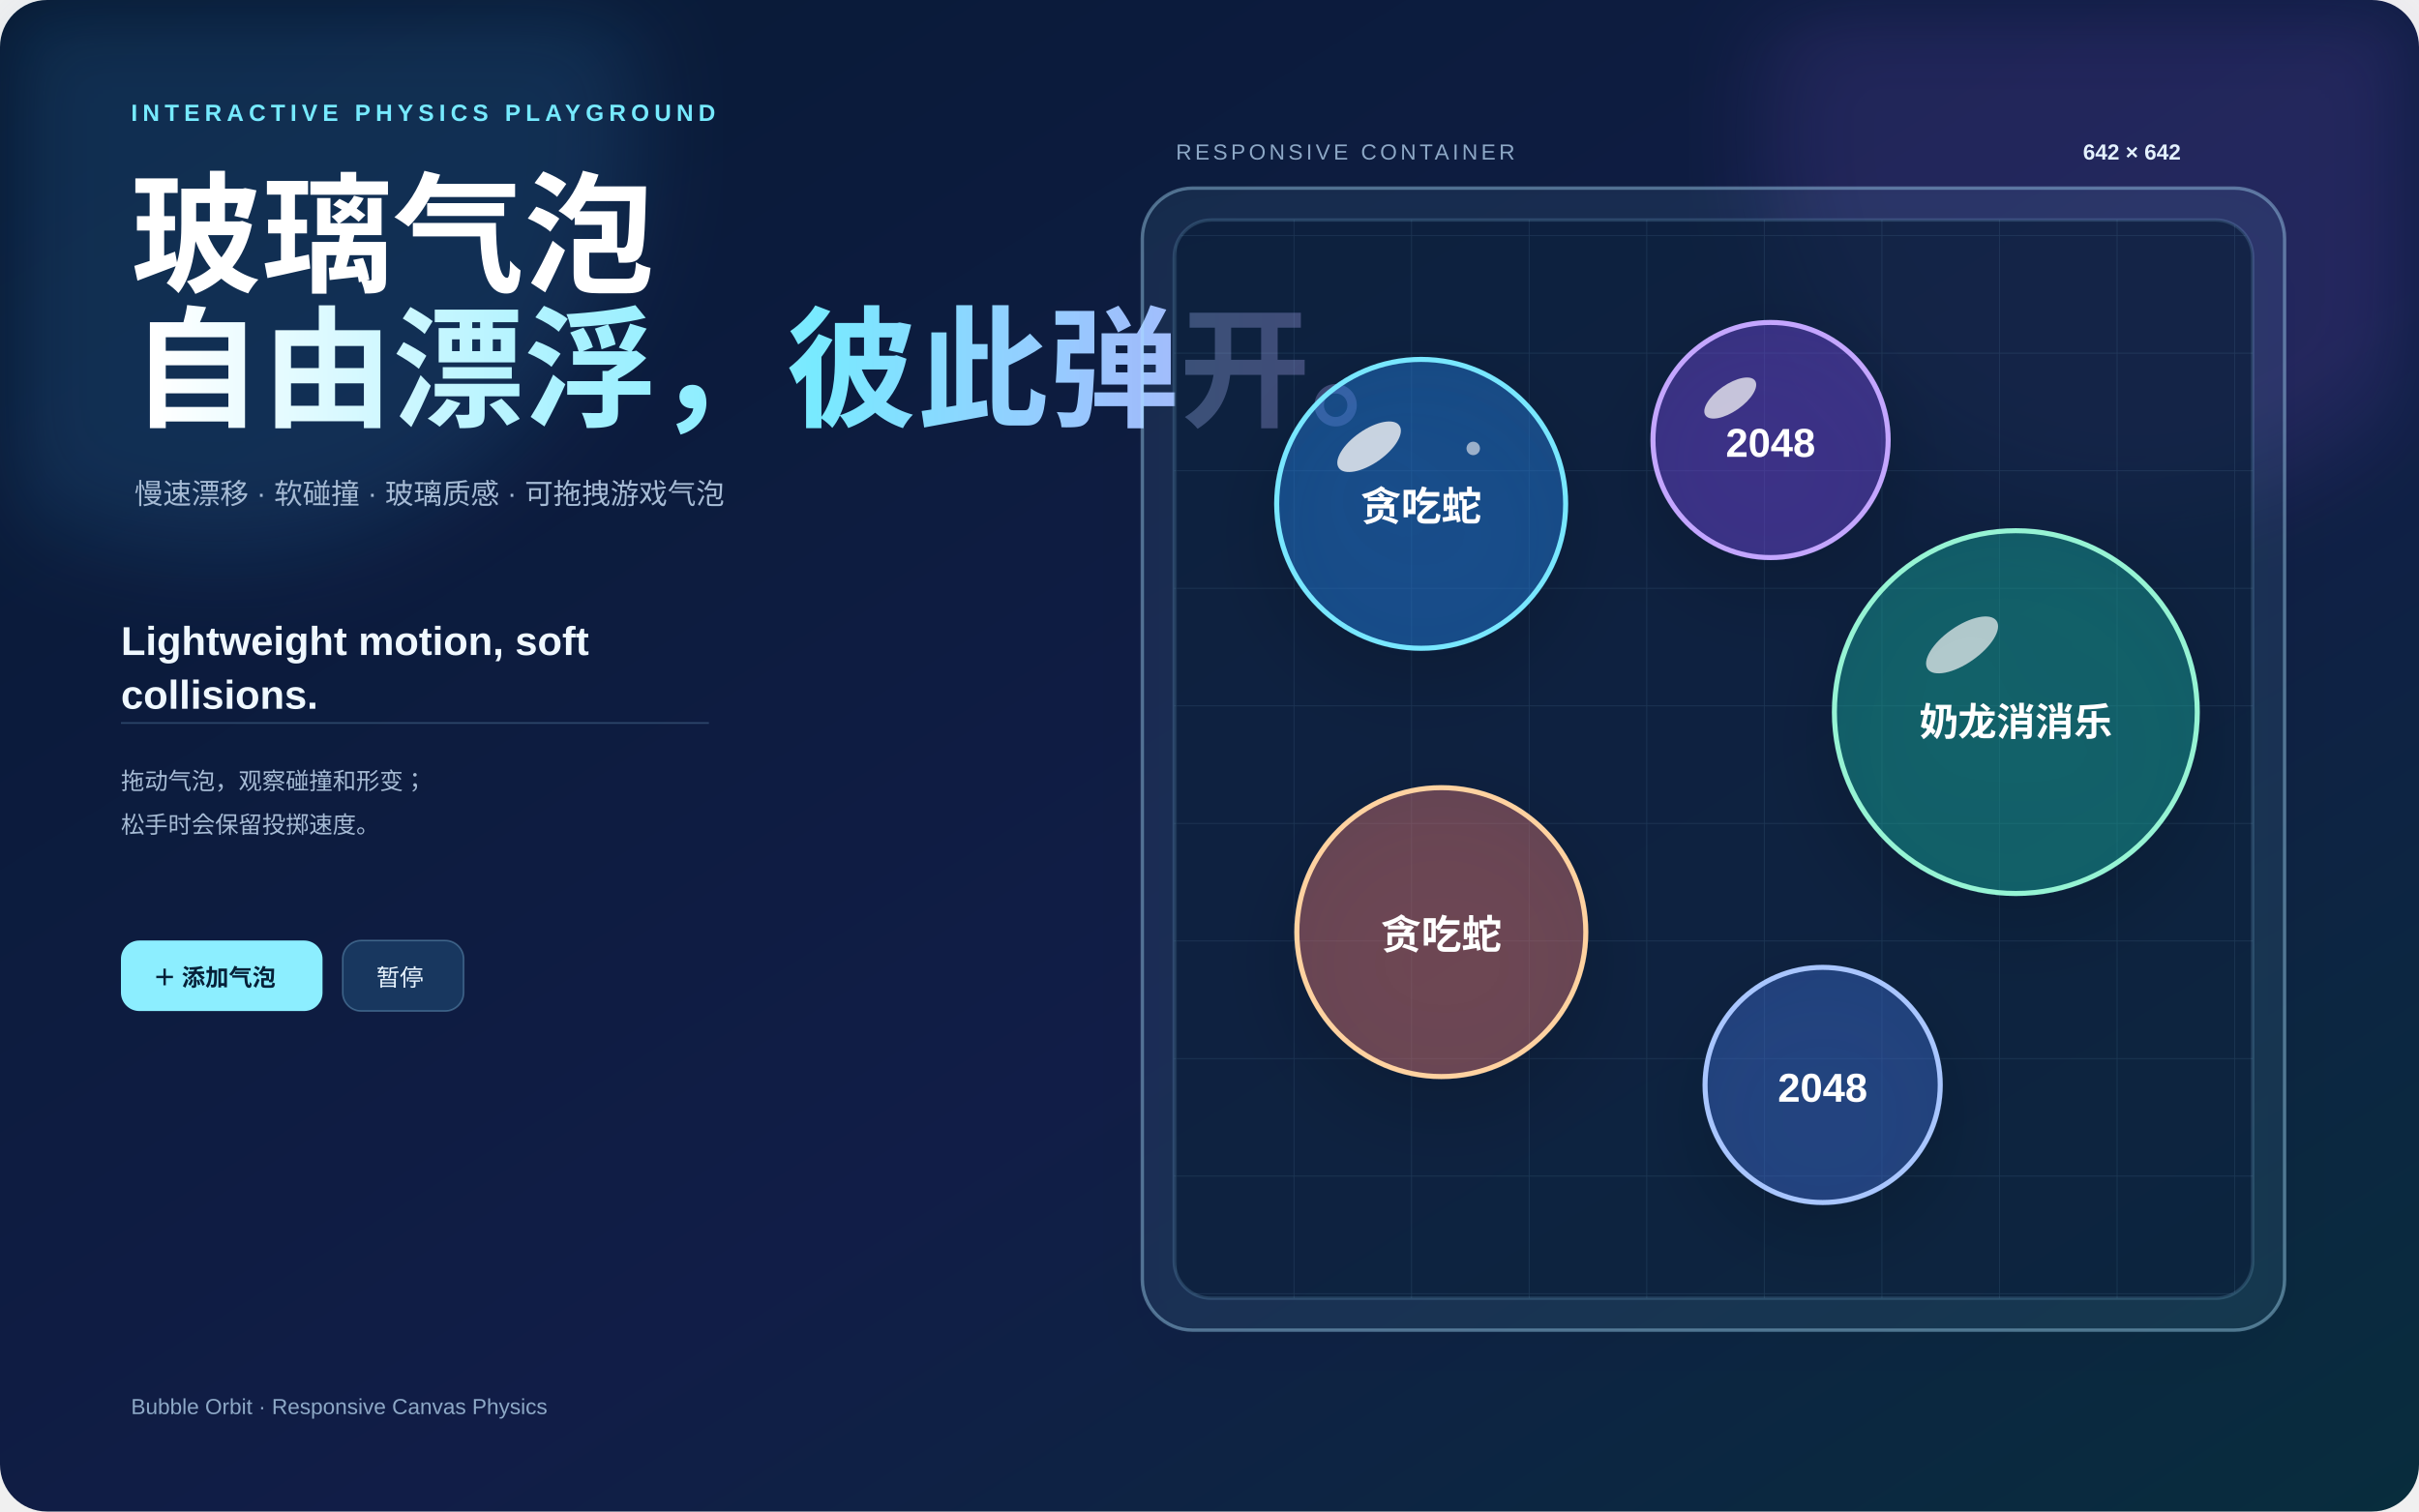
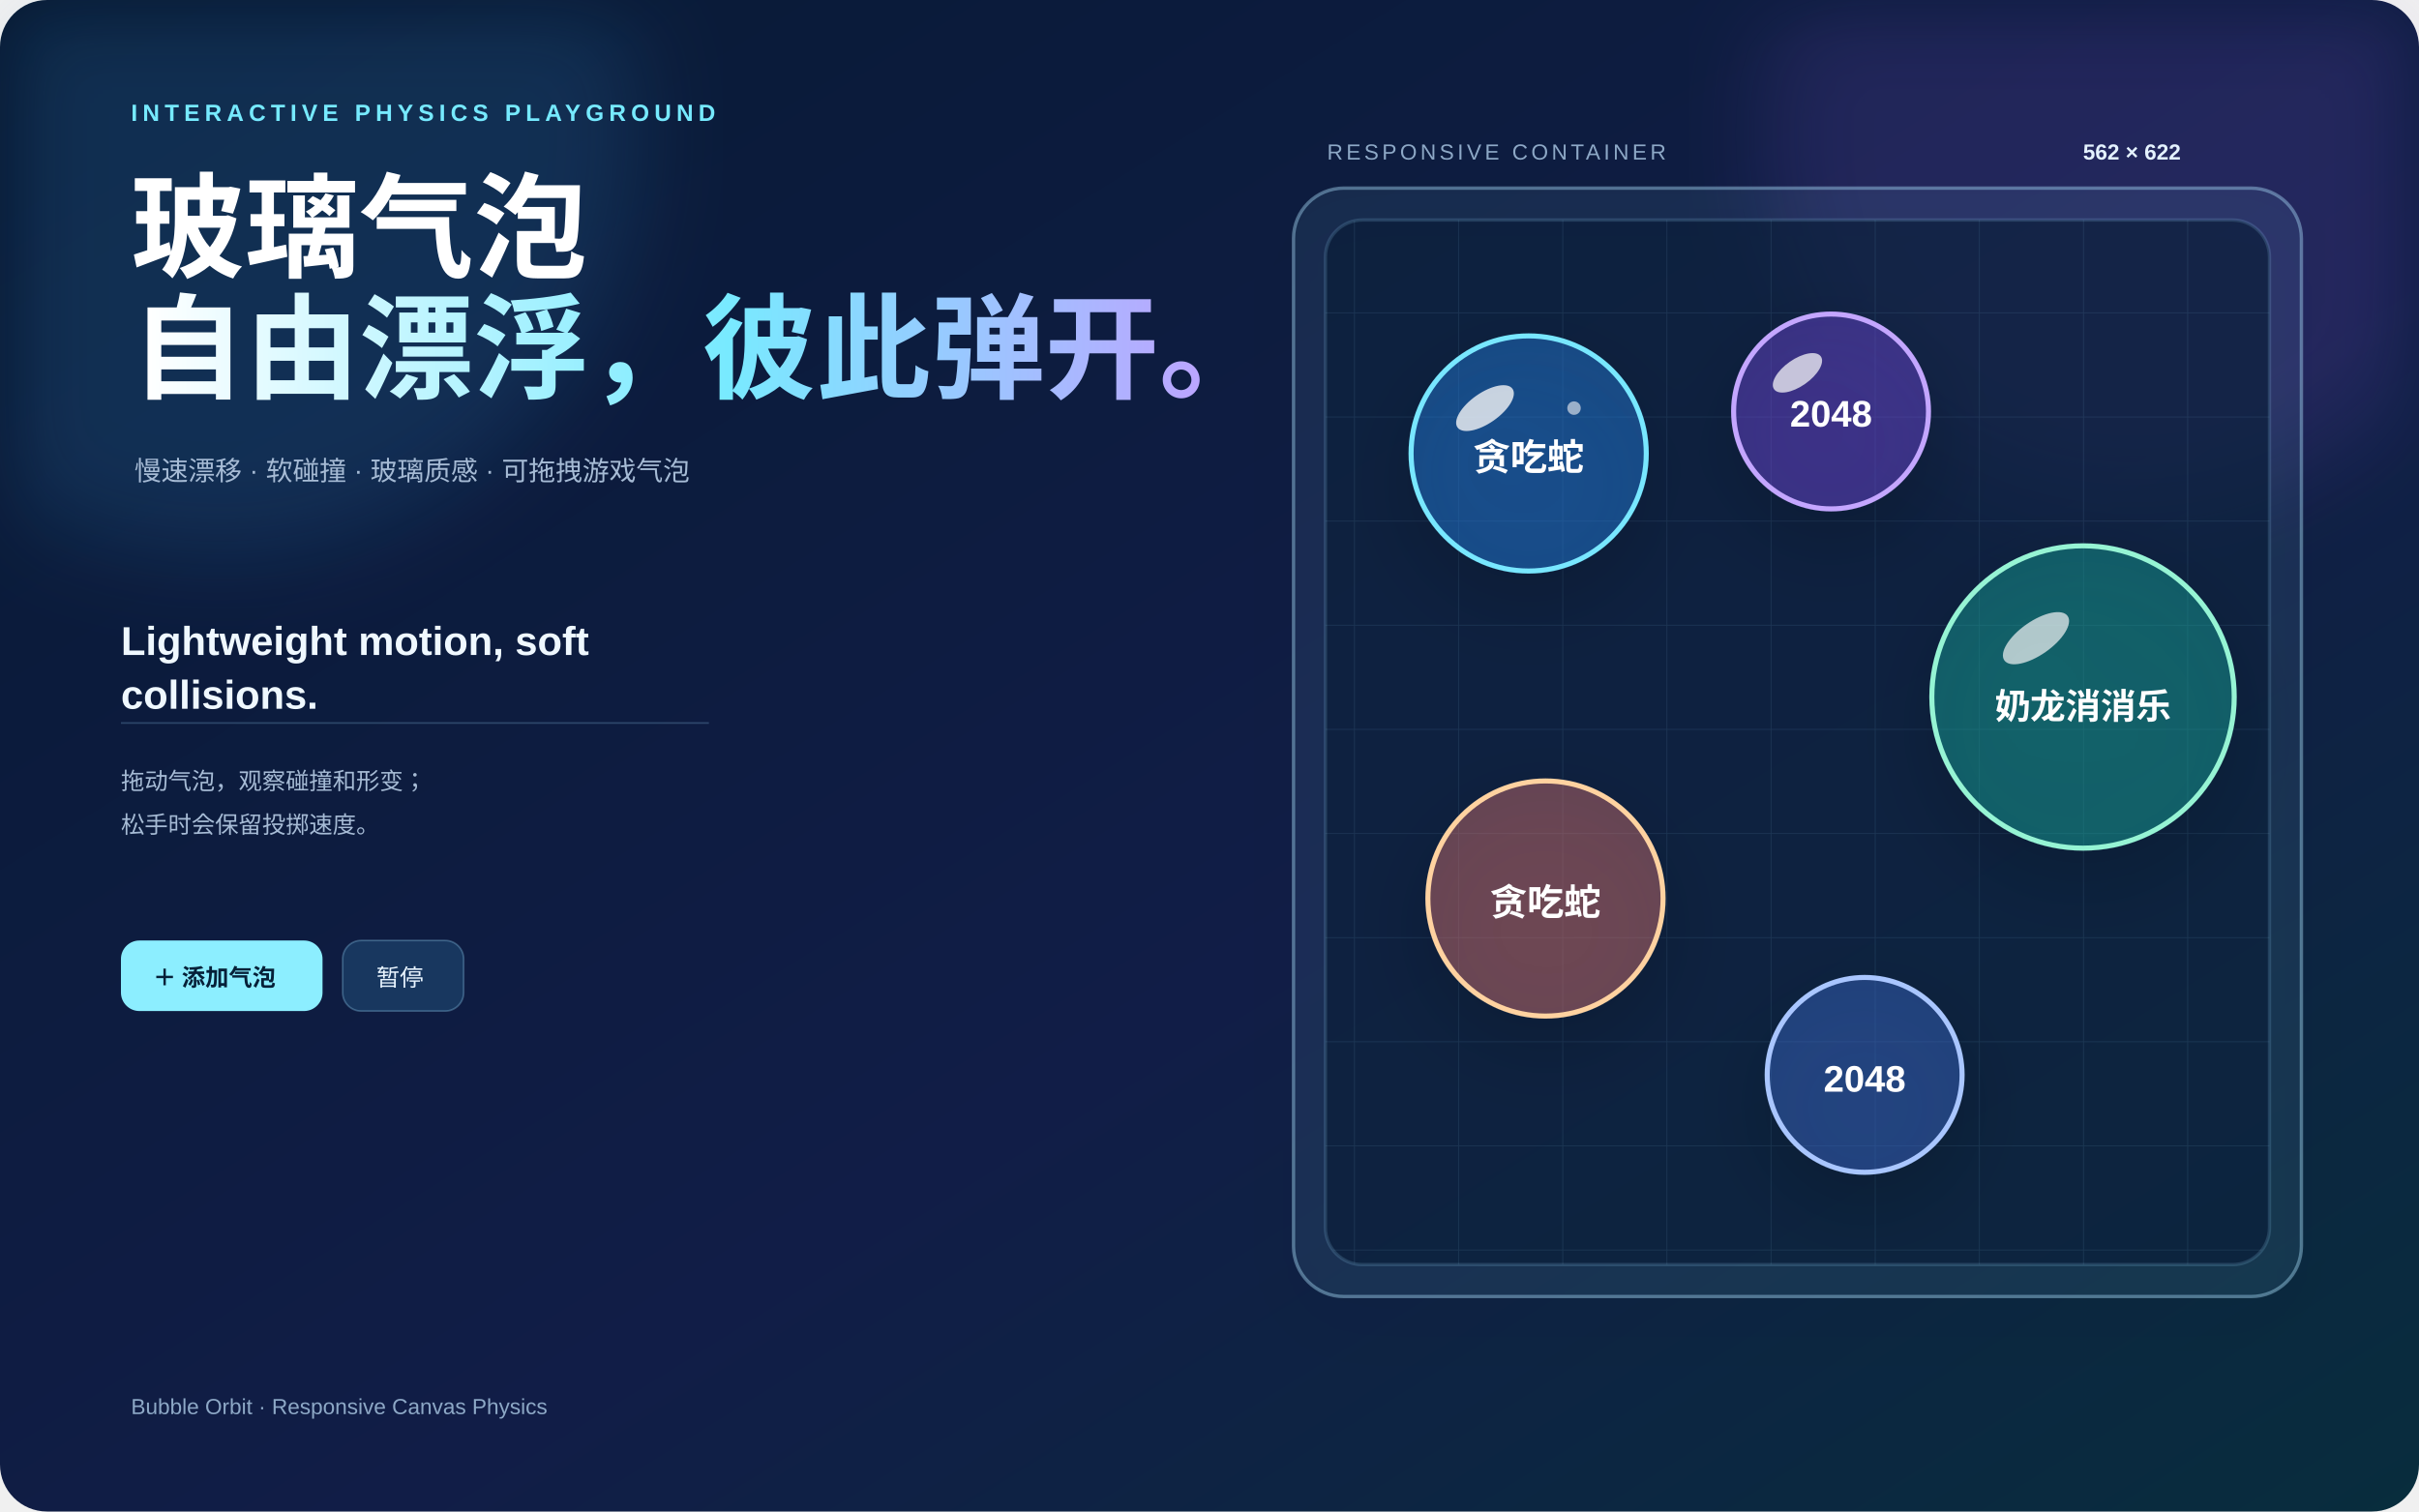
<svg xmlns="http://www.w3.org/2000/svg" viewBox="0 0 1440 900" role="img" aria-labelledby="title desc">
  <defs>
    <linearGradient id="bg" x1="0" y1="0" x2="1" y2="1">
      <stop stop-color="#071a34" />
      <stop offset=".58" stop-color="#111d47" />
      <stop offset="1" stop-color="#082d3d" />
    </linearGradient>
    <linearGradient id="headline" x1="0" y1="0" x2="1" y2="0">
      <stop stop-color="#fff" />
      <stop offset=".55" stop-color="#78eaff" />
      <stop offset="1" stop-color="#bba5ff" />
    </linearGradient>
    <filter id="blur">
      <feGaussianBlur stdDeviation="28" />
    </filter>
    <filter id="shadow">
      <feDropShadow dx="0" dy="18" stdDeviation="22" flood-color="#000" flood-opacity=".35" />
    </filter>
-     <pattern id="grid" width="70" height="70" patternUnits="userSpaceOnUse">
-       <path d="M70 0H0V70" fill="none" stroke="#9bdcff" stroke-opacity=".1" />
+     <pattern id="grid" width="62" height="62" patternUnits="userSpaceOnUse">
+       <path d="M62 0H0V62" fill="none" stroke="#9bdcff" stroke-opacity=".1" />
    </pattern>
  </defs>
  <rect width="1440" height="900" rx="28" fill="url(#bg)" />
  <circle cx="130" cy="80" r="250" fill="#3b99dc" opacity=".16" filter="url(#blur)" />
  <circle cx="1270" cy="80" r="220" fill="#8d5be1" opacity=".15" filter="url(#blur)" />
  <text x="78" y="72" fill="#76eaff" font-family="Arial,Microsoft YaHei,sans-serif" font-size="14" font-weight="700" letter-spacing="3">INTERACTIVE PHYSICS PLAYGROUND</text>
-   <text x="78" y="168" fill="#fff" font-family="Arial,Microsoft YaHei,sans-serif" font-size="78" font-weight="700">玻璃气泡</text>
-   <text x="78" y="248" fill="url(#headline)" font-family="Arial,Microsoft YaHei,sans-serif" font-size="78" font-weight="700">自由漂浮，彼此弹开。</text>
-   <text x="80" y="300" fill="#a6bbd5" font-family="Arial,Microsoft YaHei,sans-serif" font-size="17">慢速漂移 · 软碰撞 · 玻璃质感 · 可拖拽游戏气泡</text>
+   <text x="78" y="160" fill="#fff" font-family="Arial,Microsoft YaHei,sans-serif" font-size="68" font-weight="700">玻璃气泡</text>
+   <text x="78" y="232" fill="url(#headline)" font-family="Arial,Microsoft YaHei,sans-serif" font-size="68" font-weight="700">自由漂浮，彼此弹开。</text>
+   <text x="80" y="286" fill="#a6bbd5" font-family="Arial,Microsoft YaHei,sans-serif" font-size="16">慢速漂移 · 软碰撞 · 玻璃质感 · 可拖拽游戏气泡</text>
  <rect x="72" y="430" width="350" height="1" fill="#9bdcff" opacity=".22" />
  <text x="72" y="390" fill="#eff8ff" font-family="Arial,sans-serif" font-size="24" font-weight="700">Lightweight motion, soft</text>
  <text x="72" y="422" fill="#eff8ff" font-family="Arial,sans-serif" font-size="24" font-weight="700">collisions.</text>
  <text x="72" y="470" fill="#a6bbd5" font-family="Arial,Microsoft YaHei,sans-serif" font-size="14">拖动气泡，观察碰撞和形变；</text>
  <text x="72" y="496" fill="#a6bbd5" font-family="Arial,Microsoft YaHei,sans-serif" font-size="14">松手时会保留投掷速度。</text>
  <rect x="72" y="560" width="120" height="42" rx="11" fill="#8ceeff" />
  <text x="91" y="587" fill="#062038" font-family="Arial,Microsoft YaHei,sans-serif" font-size="14" font-weight="700">＋ 添加气泡</text>
  <rect x="204" y="560" width="72" height="42" rx="11" fill="#18375f" stroke="#9bdcff" stroke-opacity=".3" />
  <text x="224" y="587" fill="#e8f4ff" font-family="Arial,Microsoft YaHei,sans-serif" font-size="14">暂停</text>
-   <rect x="680" y="112" width="680" height="680" rx="30" fill="#9ae5ff12" stroke="#afe4ff66" stroke-width="2" filter="url(#shadow)" />
-   <rect x="699" y="131" width="642" height="642" rx="22" fill="#081c37aa" stroke="#9bdcff2a" stroke-width="2" />
-   <rect x="699" y="131" width="642" height="642" rx="22" fill="url(#grid)" />
-   <text x="700" y="95" fill="#8da8c6" font-family="Arial,sans-serif" font-size="13" letter-spacing="2">RESPONSIVE CONTAINER</text>
-   <text x="1240" y="95" fill="#e4f2ff" font-family="Arial,sans-serif" font-size="13" font-weight="700">642 × 642</text>
+   <rect x="770" y="112" width="600" height="660" rx="30" fill="#9ae5ff12" stroke="#afe4ff66" stroke-width="2" filter="url(#shadow)" />
+   <rect x="789" y="131" width="562" height="622" rx="22" fill="#081c37aa" stroke="#9bdcff2a" stroke-width="2" />
+   <rect x="789" y="131" width="562" height="622" rx="22" fill="url(#grid)" />
+   <text x="790" y="95" fill="#8da8c6" font-family="Arial,sans-serif" font-size="13" letter-spacing="2">RESPONSIVE CONTAINER</text>
+   <text x="1240" y="95" fill="#e4f2ff" font-family="Arial,sans-serif" font-size="13" font-weight="700">562 × 622</text>
  <g font-family="Arial,Microsoft YaHei,sans-serif" font-weight="700" text-anchor="middle" filter="url(#shadow)">
    <g>
-       <circle cx="846" cy="300" r="86" fill="#2b86e866" stroke="#78e7ff" stroke-width="3" />
-       <ellipse cx="815" cy="266" rx="22" ry="10" fill="#fff" opacity=".75" transform="rotate(-35 815 266)" />
-       <circle cx="877" cy="267" r="4" fill="#fff" opacity=".55" />
-       <text x="846" y="310" fill="#fff" font-size="24">贪吃蛇</text>
+       <circle cx="910" cy="270" r="70" fill="#2b86e866" stroke="#78e7ff" stroke-width="3" />
+       <ellipse cx="884" cy="243" rx="20" ry="9" fill="#fff" opacity=".75" transform="rotate(-35 884 243)" />
+       <circle cx="937" cy="243" r="4" fill="#fff" opacity=".55" />
+       <text x="910" y="280" fill="#fff" font-size="22">贪吃蛇</text>
    </g>
    <g>
-       <circle cx="1054" cy="262" r="70" fill="#764de266" stroke="#c4a6ff" stroke-width="3" />
-       <ellipse cx="1030" cy="237" rx="18" ry="8" fill="#fff" opacity=".7" transform="rotate(-35 1030 237)" />
-       <text x="1054" y="272" fill="#fff" font-size="24">2048</text>
+       <circle cx="1090" cy="245" r="58" fill="#764de266" stroke="#c4a6ff" stroke-width="3" />
+       <ellipse cx="1070" cy="222" rx="17" ry="8" fill="#fff" opacity=".7" transform="rotate(-35 1070 222)" />
+       <text x="1090" y="254" fill="#fff" font-size="22">2048</text>
    </g>
    <g>
-       <circle cx="1200" cy="424" r="108" fill="#1cafa166" stroke="#96f4d4" stroke-width="3" />
-       <ellipse cx="1168" cy="384" rx="25" ry="11" fill="#fff" opacity=".65" transform="rotate(-35 1168 384)" />
-       <text x="1200" y="438" fill="#fff" font-size="23">奶龙消消乐</text>
+       <circle cx="1240" cy="415" r="90" fill="#1cafa166" stroke="#96f4d4" stroke-width="3" />
+       <ellipse cx="1212" cy="380" rx="23" ry="10" fill="#fff" opacity=".65" transform="rotate(-35 1212 380)" />
+       <text x="1240" y="428" fill="#fff" font-size="21">奶龙消消乐</text>
    </g>
    <g>
-       <circle cx="858" cy="555" r="86" fill="#e2787166" stroke="#ffd2a0" stroke-width="3" />
-       <text x="858" y="565" fill="#fff" font-size="24">贪吃蛇</text>
+       <circle cx="920" cy="535" r="70" fill="#e2787166" stroke="#ffd2a0" stroke-width="3" />
+       <text x="920" y="545" fill="#fff" font-size="22">贪吃蛇</text>
    </g>
    <g>
-       <circle cx="1085" cy="646" r="70" fill="#436ed366" stroke="#a9c6ff" stroke-width="3" />
-       <text x="1085" y="656" fill="#fff" font-size="24">2048</text>
+       <circle cx="1110" cy="640" r="58" fill="#436ed366" stroke="#a9c6ff" stroke-width="3" />
+       <text x="1110" y="650" fill="#fff" font-size="22">2048</text>
    </g>
  </g>
  <text x="78" y="842" fill="#8da8c6" font-family="Arial,sans-serif" font-size="13">Bubble Orbit · Responsive Canvas Physics</text>
</svg>
